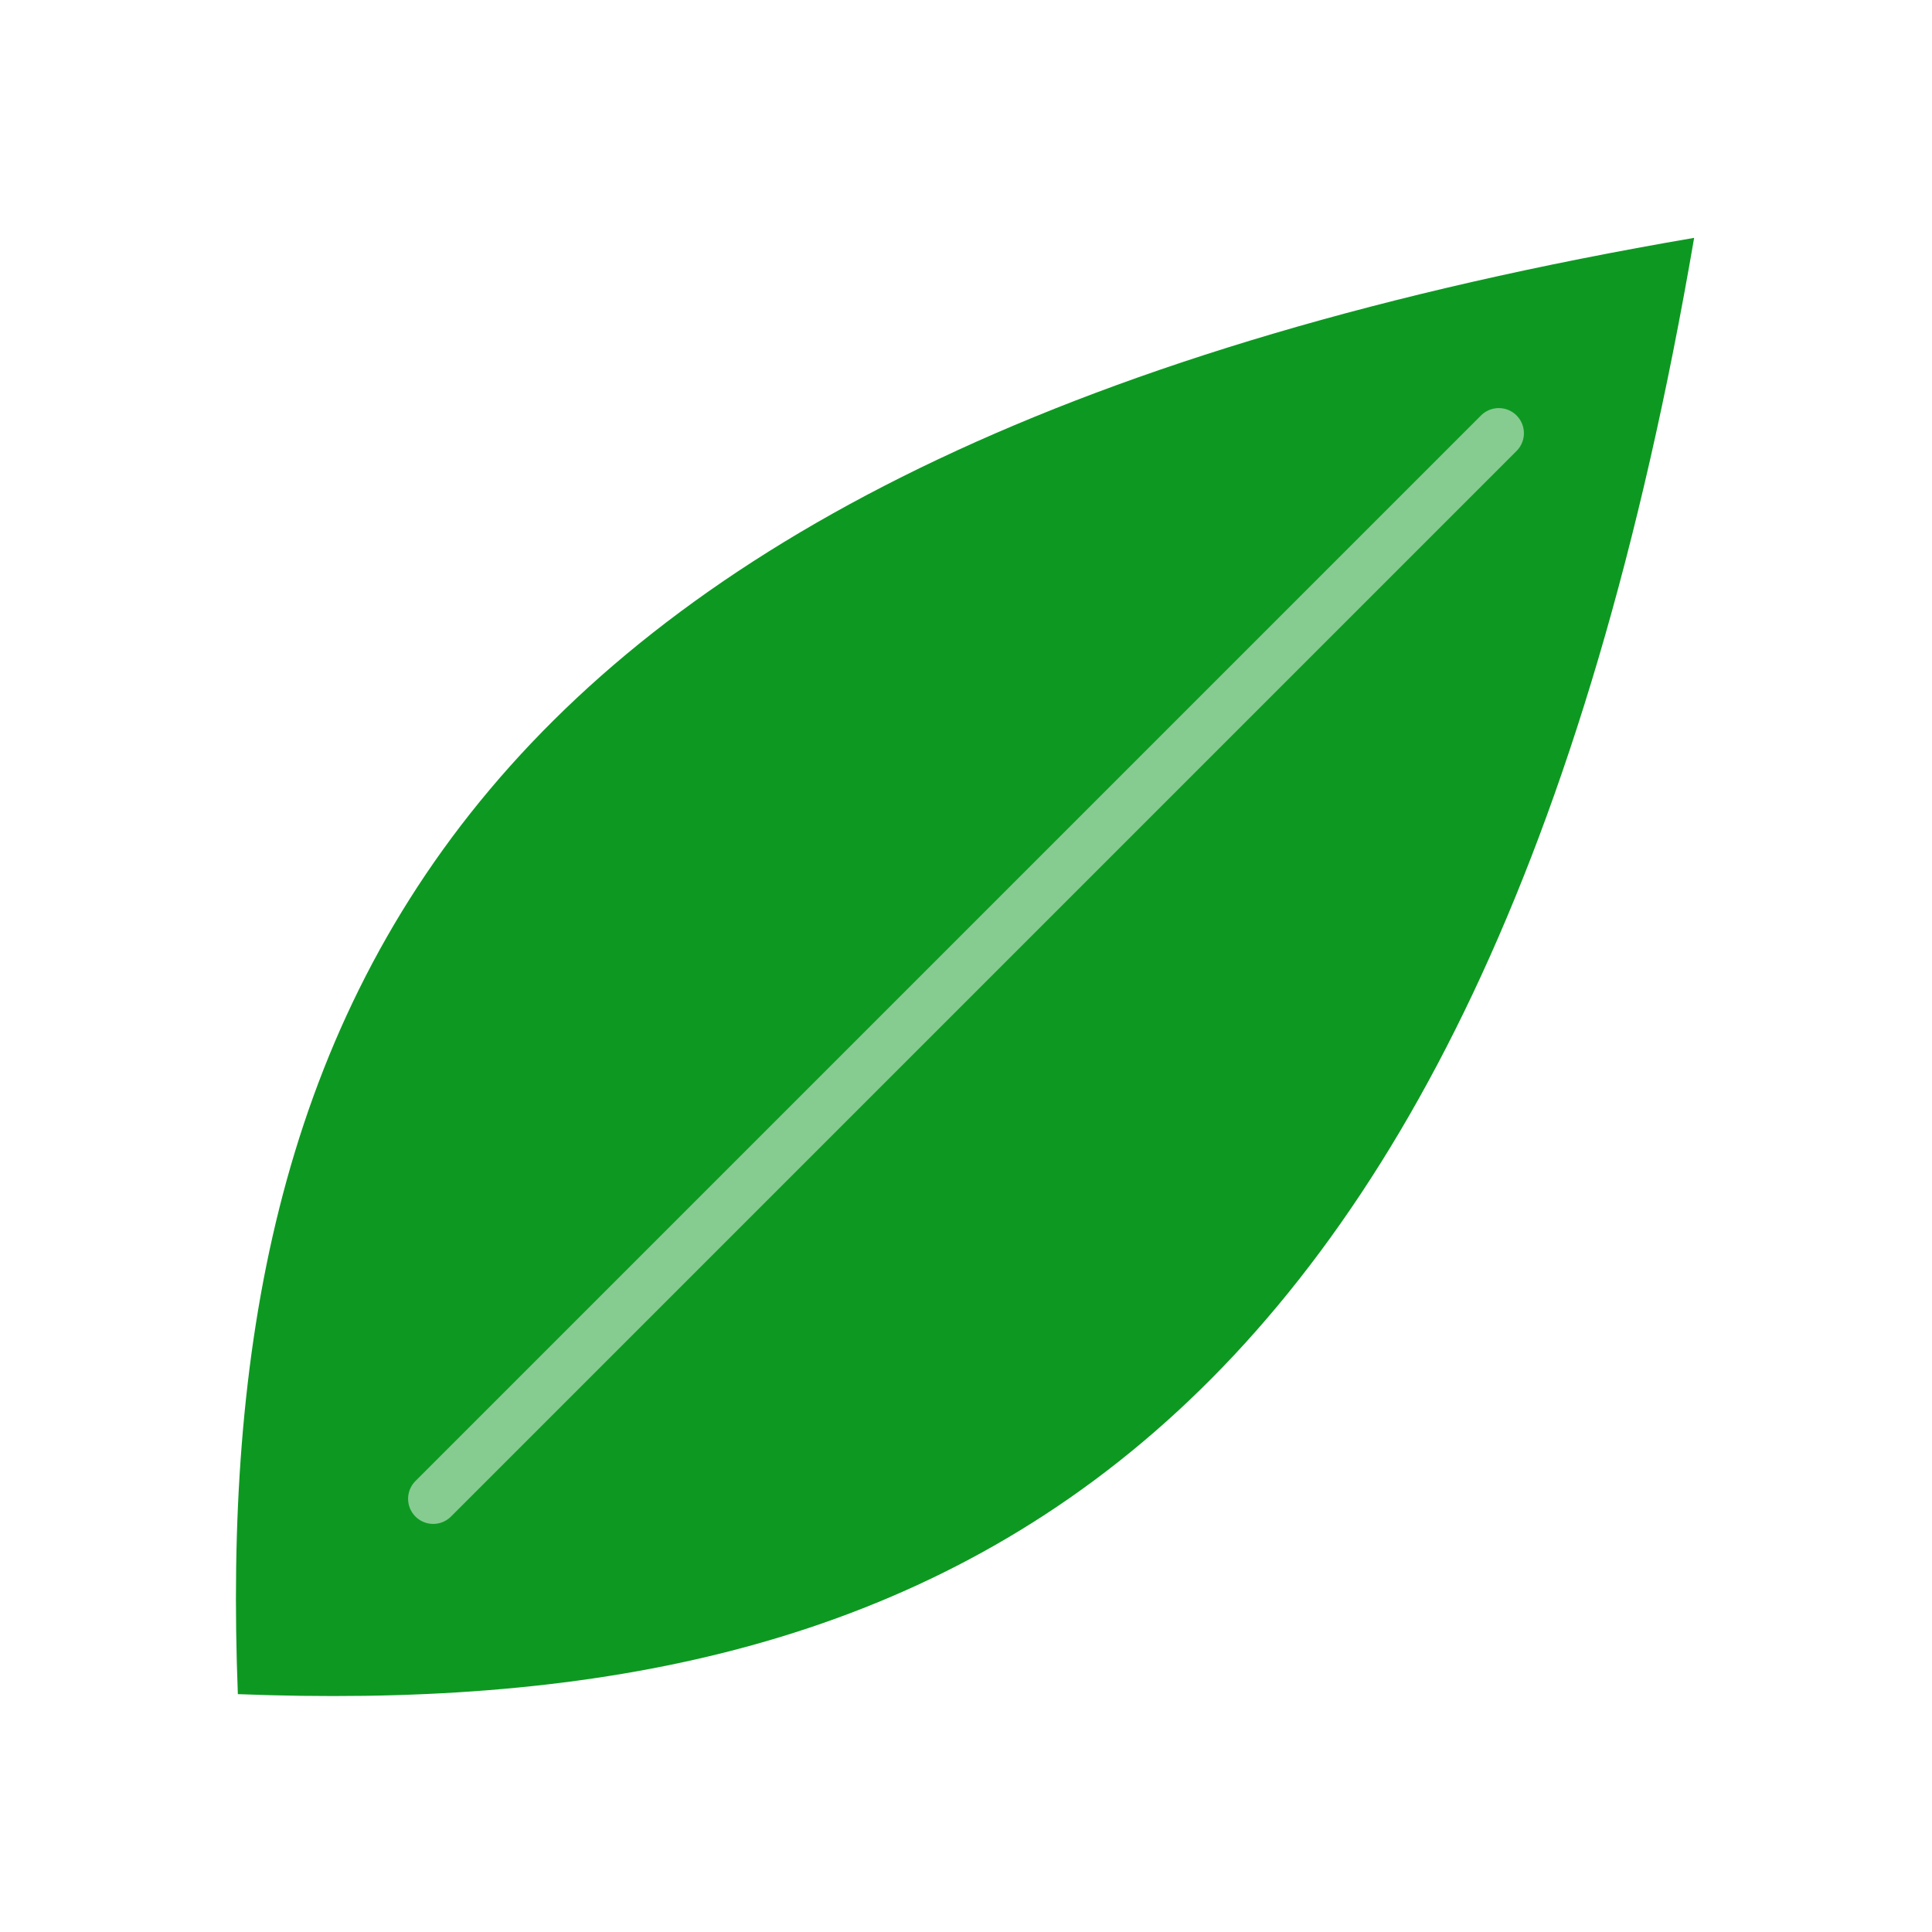
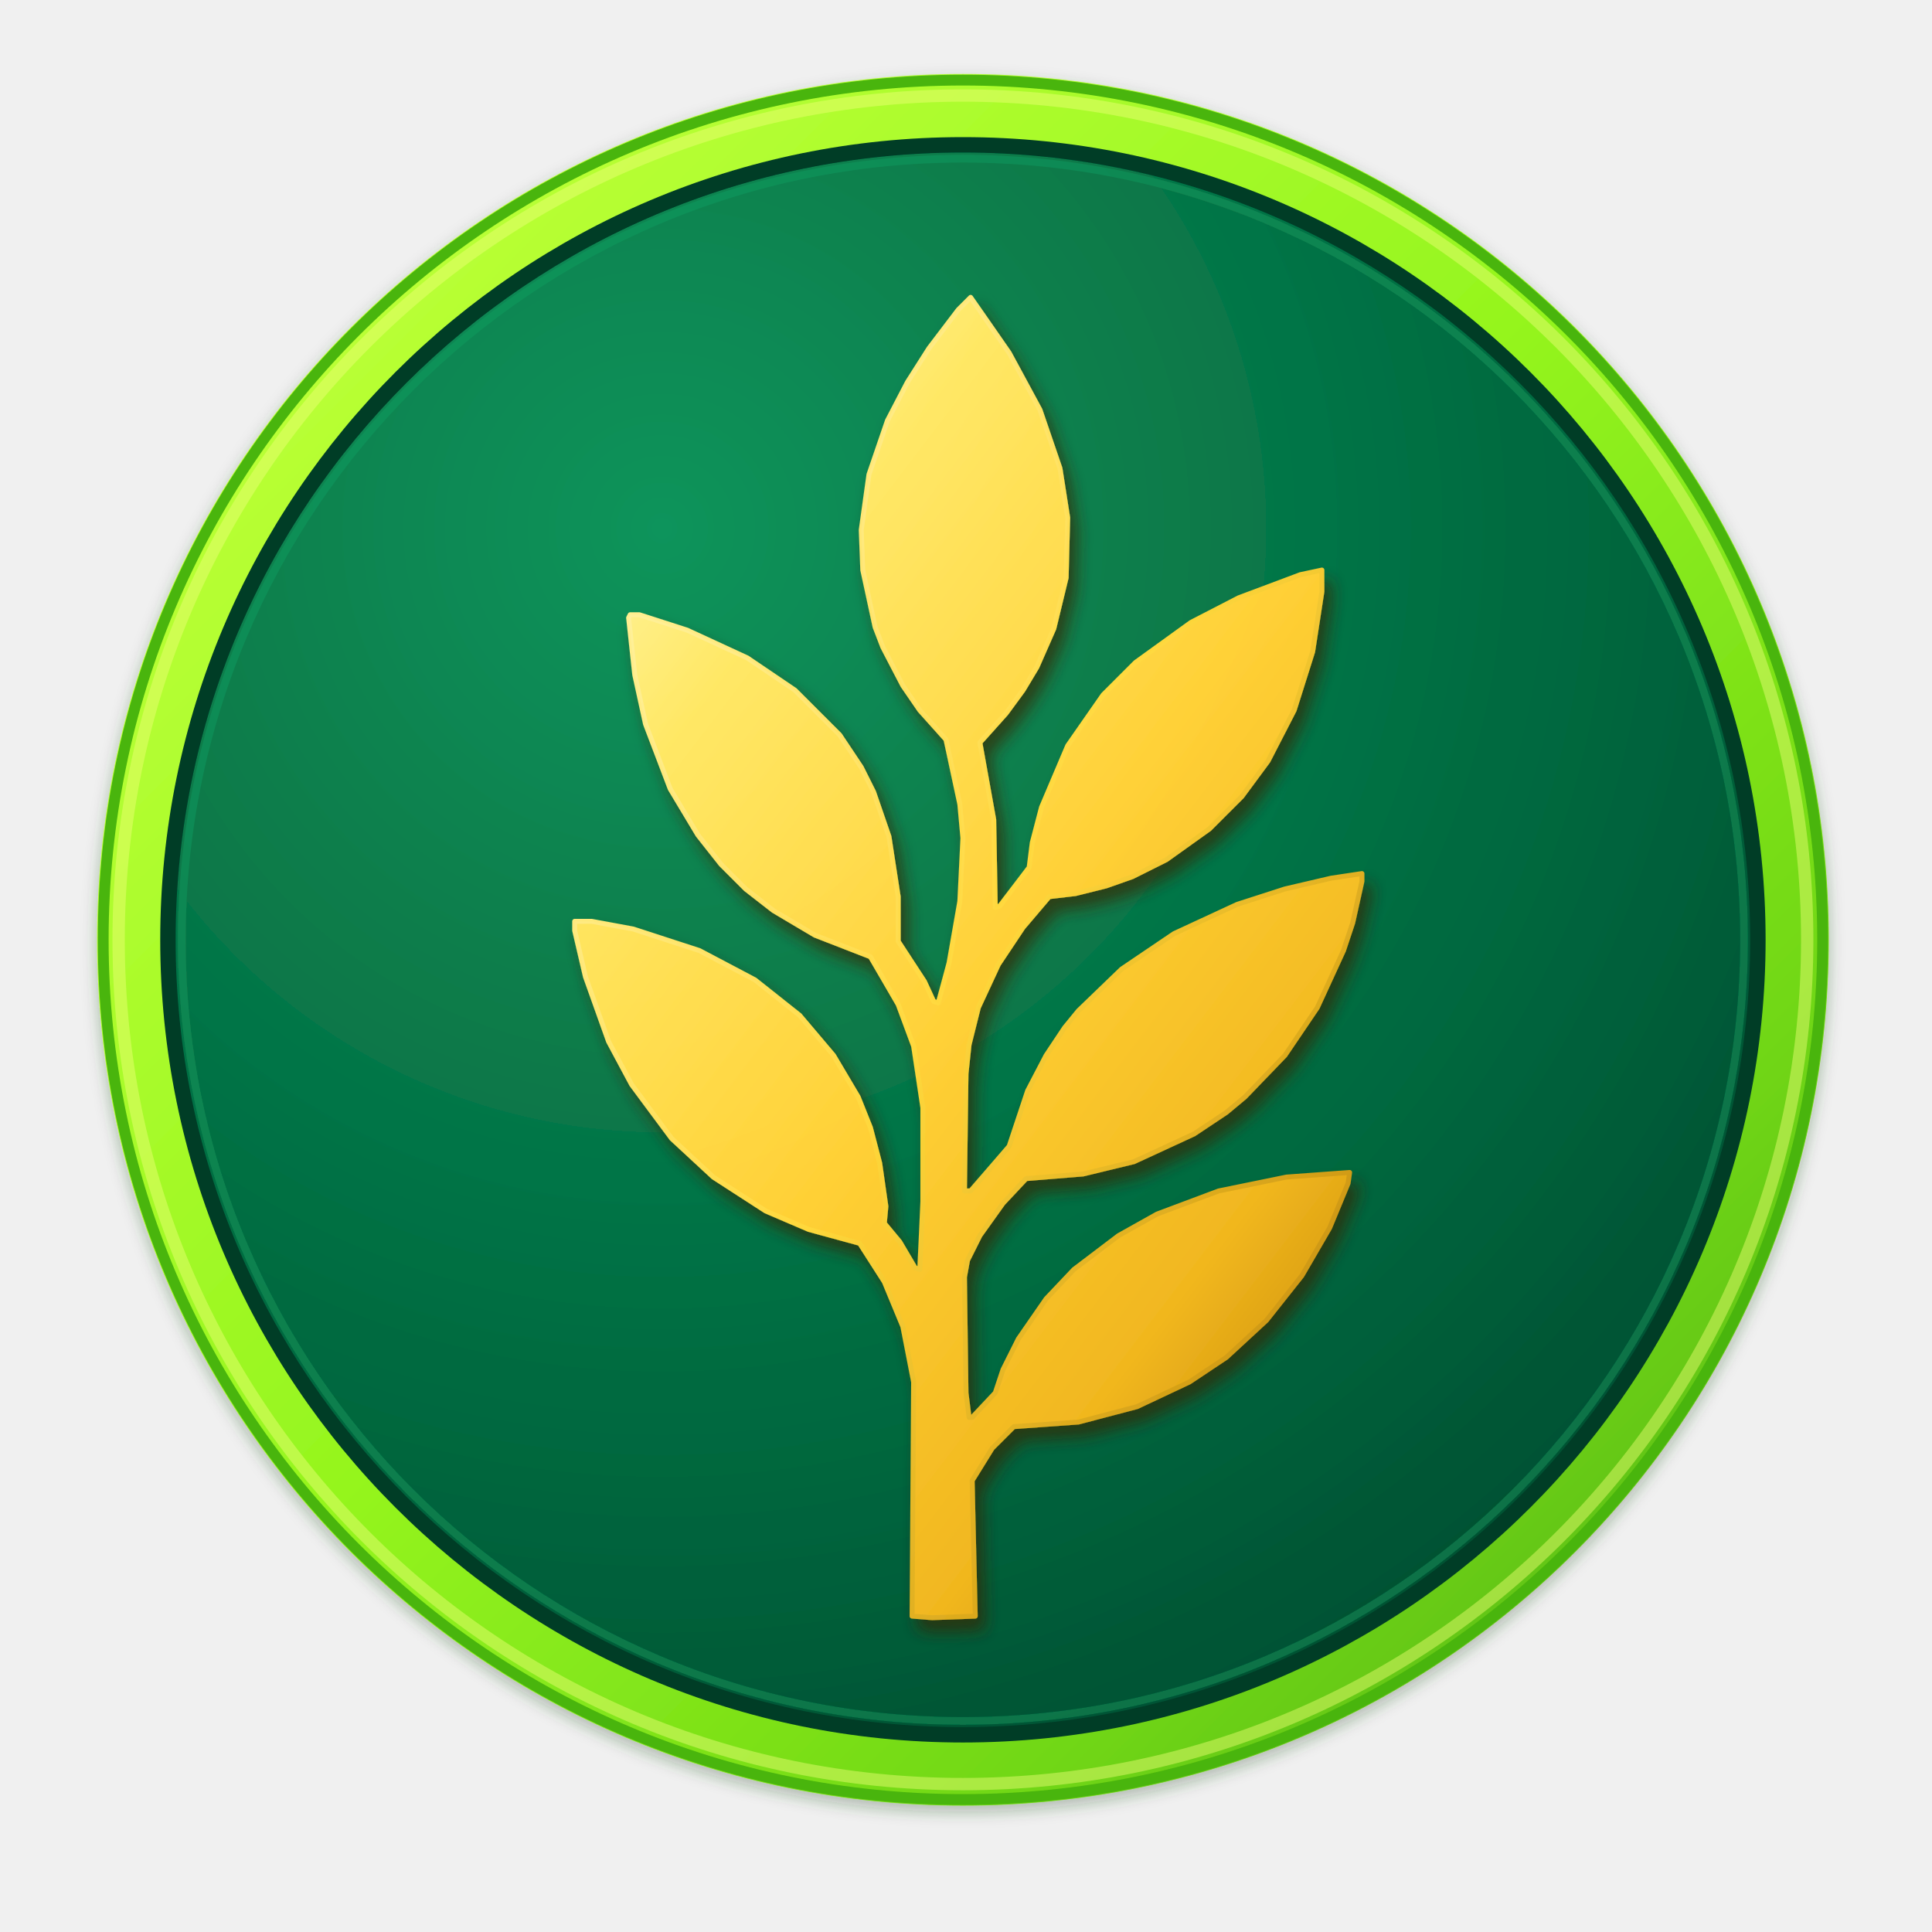
- <svg xmlns="http://www.w3.org/2000/svg" width="32" height="32" viewBox="0 0 200 200" role="img" aria-label="Olive Branch Network leaf logo">
-   <rect width="200" height="200" fill="#FFFFFF" />
-   <g transform="translate(100,100) scale(1.3) translate(-100,-100)">
-     <g transform="rotate(45 100 100)">
-       <g transform="translate(0,200) scale(1,-1)">
-         <path d="M100,18 C140,55 158,100 100,182 C42,100 60,55 100,18 Z" fill="#0D9921" />
-         <path d="M100,40 L100,160" stroke="#FFFFFF" stroke-width="4" stroke-linecap="round" opacity="0.5" />
-       </g>
-     </g>
+ <svg xmlns="http://www.w3.org/2000/svg" width="32" height="32" viewBox="0 0 1254 1254" preserveAspectRatio="xMidYMid meet">
+   <defs>
+     <linearGradient id="rimGrad" x1="0%" y1="0%" x2="100%" y2="100%">
+       <stop offset="0%" stop-color="#E9FF68" />
+       <stop offset="16%" stop-color="#B8FF34" />
+       <stop offset="48%" stop-color="#95F51E" />
+       <stop offset="76%" stop-color="#71D716" />
+       <stop offset="100%" stop-color="#4CA90D" />
+     </linearGradient>
+     <radialGradient id="fieldGrad" cx="31%" cy="24%" r="86%">
+       <stop offset="0%" stop-color="#11945B" />
+       <stop offset="38%" stop-color="#087B4A" />
+       <stop offset="72%" stop-color="#00653D" />
+       <stop offset="100%" stop-color="#004E31" />
+     </radialGradient>
+     <linearGradient id="goldGrad" x1="15%" y1="5%" x2="85%" y2="95%">
+       <stop offset="0%" stop-color="#FFF49B" />
+       <stop offset="18%" stop-color="#FFE65A" />
+       <stop offset="52%" stop-color="#FFD035" />
+       <stop offset="82%" stop-color="#F1B71F" />
+       <stop offset="100%" stop-color="#C98C08" />
+     </linearGradient>
+     <linearGradient id="goldEdge" x1="0%" y1="0%" x2="100%" y2="100%">
+       <stop offset="0%" stop-color="#FFF9B6" />
+       <stop offset="50%" stop-color="#FFD83B" />
+       <stop offset="100%" stop-color="#B87A00" />
+     </linearGradient>
+     <filter id="plantShadow" x="-20%" y="-20%" width="140%" height="150%">
+       <feDropShadow dx="5" dy="8" stdDeviation="5" flood-color="#382300" flood-opacity="0.68" />
+     </filter>
+     <filter id="badgeShadow" x="-20%" y="-20%" width="140%" height="140%">
+       <feDropShadow dx="0" dy="4" stdDeviation="5" flood-color="#17451C" flood-opacity="0.32" />
+     </filter>
+     <clipPath id="plantClip">
+       <path d="M 630 193 L 622 201 L 603 226 L 589 248 L 576 273 L 564 308 L 559 344 L 560 370 L 568 407 L 573 420 L 586 445 L 597 461 L 614 480 L 623 522 L 625 544 L 623 585 L 616 625 L 609 651 L 606 650 L 600 637 L 583 611 L 583 582 L 577 543 L 567 514 L 559 498 L 545 477 L 516 448 L 485 427 L 446 409 L 415 399 L 409 399 L 408 401 L 412 438 L 419 470 L 435 512 L 453 542 L 468 561 L 484 577 L 502 591 L 529 607 L 565 621 L 583 652 L 593 679 L 599 719 L 599 780 L 597 824 L 594 823 L 584 806 L 574 794 L 575 783 L 571 755 L 565 732 L 557 712 L 541 685 L 519 659 L 490 636 L 454 617 L 411 603 L 384 598 L 373 598 L 373 604 L 380 634 L 395 676 L 410 704 L 436 739 L 463 764 L 497 786 L 525 798 L 558 807 L 574 832 L 586 861 L 593 897 L 592 1049 L 605 1050 L 633 1049 L 631 961 L 644 940 L 658 926 L 700 923 L 738 913 L 772 897 L 796 881 L 822 857 L 845 828 L 863 797 L 875 768 L 876 761 L 835 764 L 791 773 L 751 788 L 726 802 L 697 824 L 679 843 L 661 869 L 651 889 L 646 904 L 631 920 L 629 920 L 627 904 L 626 829 L 628 818 L 636 802 L 651 781 L 666 765 L 703 762 L 736 754 L 775 736 L 796 722 L 808 712 L 834 685 L 855 654 L 872 617 L 878 599 L 884 572 L 884 567 L 864 570 L 834 577 L 803 587 L 762 606 L 728 629 L 700 656 L 691 667 L 679 685 L 667 708 L 655 744 L 630 773 L 626 773 L 627 697 L 629 678 L 635 654 L 648 626 L 664 602 L 681 582 L 698 580 L 718 575 L 735 569 L 757 558 L 785 538 L 806 517 L 823 494 L 840 461 L 852 423 L 858 384 L 858 370 L 844 373 L 804 388 L 773 404 L 737 430 L 716 451 L 693 484 L 676 524 L 670 547 L 668 563 L 649 588 L 646 589 L 645 532 L 636 482 L 653 463 L 664 448 L 673 433 L 684 408 L 692 375 L 693 336 L 688 304 L 675 266 L 655 229 Z" />
+     </clipPath>
+     <radialGradient id="plantShine" cx="28%" cy="18%" r="78%">
+       <stop offset="0%" stop-color="#FFFFFF" stop-opacity="0.45" />
+       <stop offset="40%" stop-color="#FFFFFF" stop-opacity="0.10" />
+       <stop offset="100%" stop-color="#FFFFFF" stop-opacity="0" />
+     </radialGradient>
+   </defs>
+   <g filter="url(#badgeShadow)">
+     <circle cx="625" cy="610" r="562" fill="url(#rimGrad)" />
+     <circle cx="625" cy="610" r="558" fill="none" stroke="#49B509" stroke-width="7" />
+     <circle cx="625" cy="610" r="548" fill="none" stroke="#F0FF79" stroke-width="8" stroke-opacity="0.45" />
+     <circle cx="625" cy="610" r="521" fill="#003C27" />
+     <circle cx="625" cy="610" r="511" fill="url(#fieldGrad)" />
+     <circle cx="625" cy="610" r="507" fill="none" stroke="#16A365" stroke-width="5" stroke-opacity="0.40" />
  </g>
+   <g filter="url(#plantShadow)">
+     <path d="M 630 193 L 622 201 L 603 226 L 589 248 L 576 273 L 564 308 L 559 344 L 560 370 L 568 407 L 573 420 L 586 445 L 597 461 L 614 480 L 623 522 L 625 544 L 623 585 L 616 625 L 609 651 L 606 650 L 600 637 L 583 611 L 583 582 L 577 543 L 567 514 L 559 498 L 545 477 L 516 448 L 485 427 L 446 409 L 415 399 L 409 399 L 408 401 L 412 438 L 419 470 L 435 512 L 453 542 L 468 561 L 484 577 L 502 591 L 529 607 L 565 621 L 583 652 L 593 679 L 599 719 L 599 780 L 597 824 L 594 823 L 584 806 L 574 794 L 575 783 L 571 755 L 565 732 L 557 712 L 541 685 L 519 659 L 490 636 L 454 617 L 411 603 L 384 598 L 373 598 L 373 604 L 380 634 L 395 676 L 410 704 L 436 739 L 463 764 L 497 786 L 525 798 L 558 807 L 574 832 L 586 861 L 593 897 L 592 1049 L 605 1050 L 633 1049 L 631 961 L 644 940 L 658 926 L 700 923 L 738 913 L 772 897 L 796 881 L 822 857 L 845 828 L 863 797 L 875 768 L 876 761 L 835 764 L 791 773 L 751 788 L 726 802 L 697 824 L 679 843 L 661 869 L 651 889 L 646 904 L 631 920 L 629 920 L 627 904 L 626 829 L 628 818 L 636 802 L 651 781 L 666 765 L 703 762 L 736 754 L 775 736 L 796 722 L 808 712 L 834 685 L 855 654 L 872 617 L 878 599 L 884 572 L 884 567 L 864 570 L 834 577 L 803 587 L 762 606 L 728 629 L 700 656 L 691 667 L 679 685 L 667 708 L 655 744 L 630 773 L 626 773 L 627 697 L 629 678 L 635 654 L 648 626 L 664 602 L 681 582 L 698 580 L 718 575 L 735 569 L 757 558 L 785 538 L 806 517 L 823 494 L 840 461 L 852 423 L 858 384 L 858 370 L 844 373 L 804 388 L 773 404 L 737 430 L 716 451 L 693 484 L 676 524 L 670 547 L 668 563 L 649 588 L 646 589 L 645 532 L 636 482 L 653 463 L 664 448 L 673 433 L 684 408 L 692 375 L 693 336 L 688 304 L 675 266 L 655 229 Z" fill="url(#goldGrad)" stroke="url(#goldEdge)" stroke-width="3.2" stroke-linejoin="round" />
+   </g>
+   <ellipse cx="500" cy="390" rx="360" ry="470" fill="url(#plantShine)" clip-path="url(#plantClip)" />
</svg>
